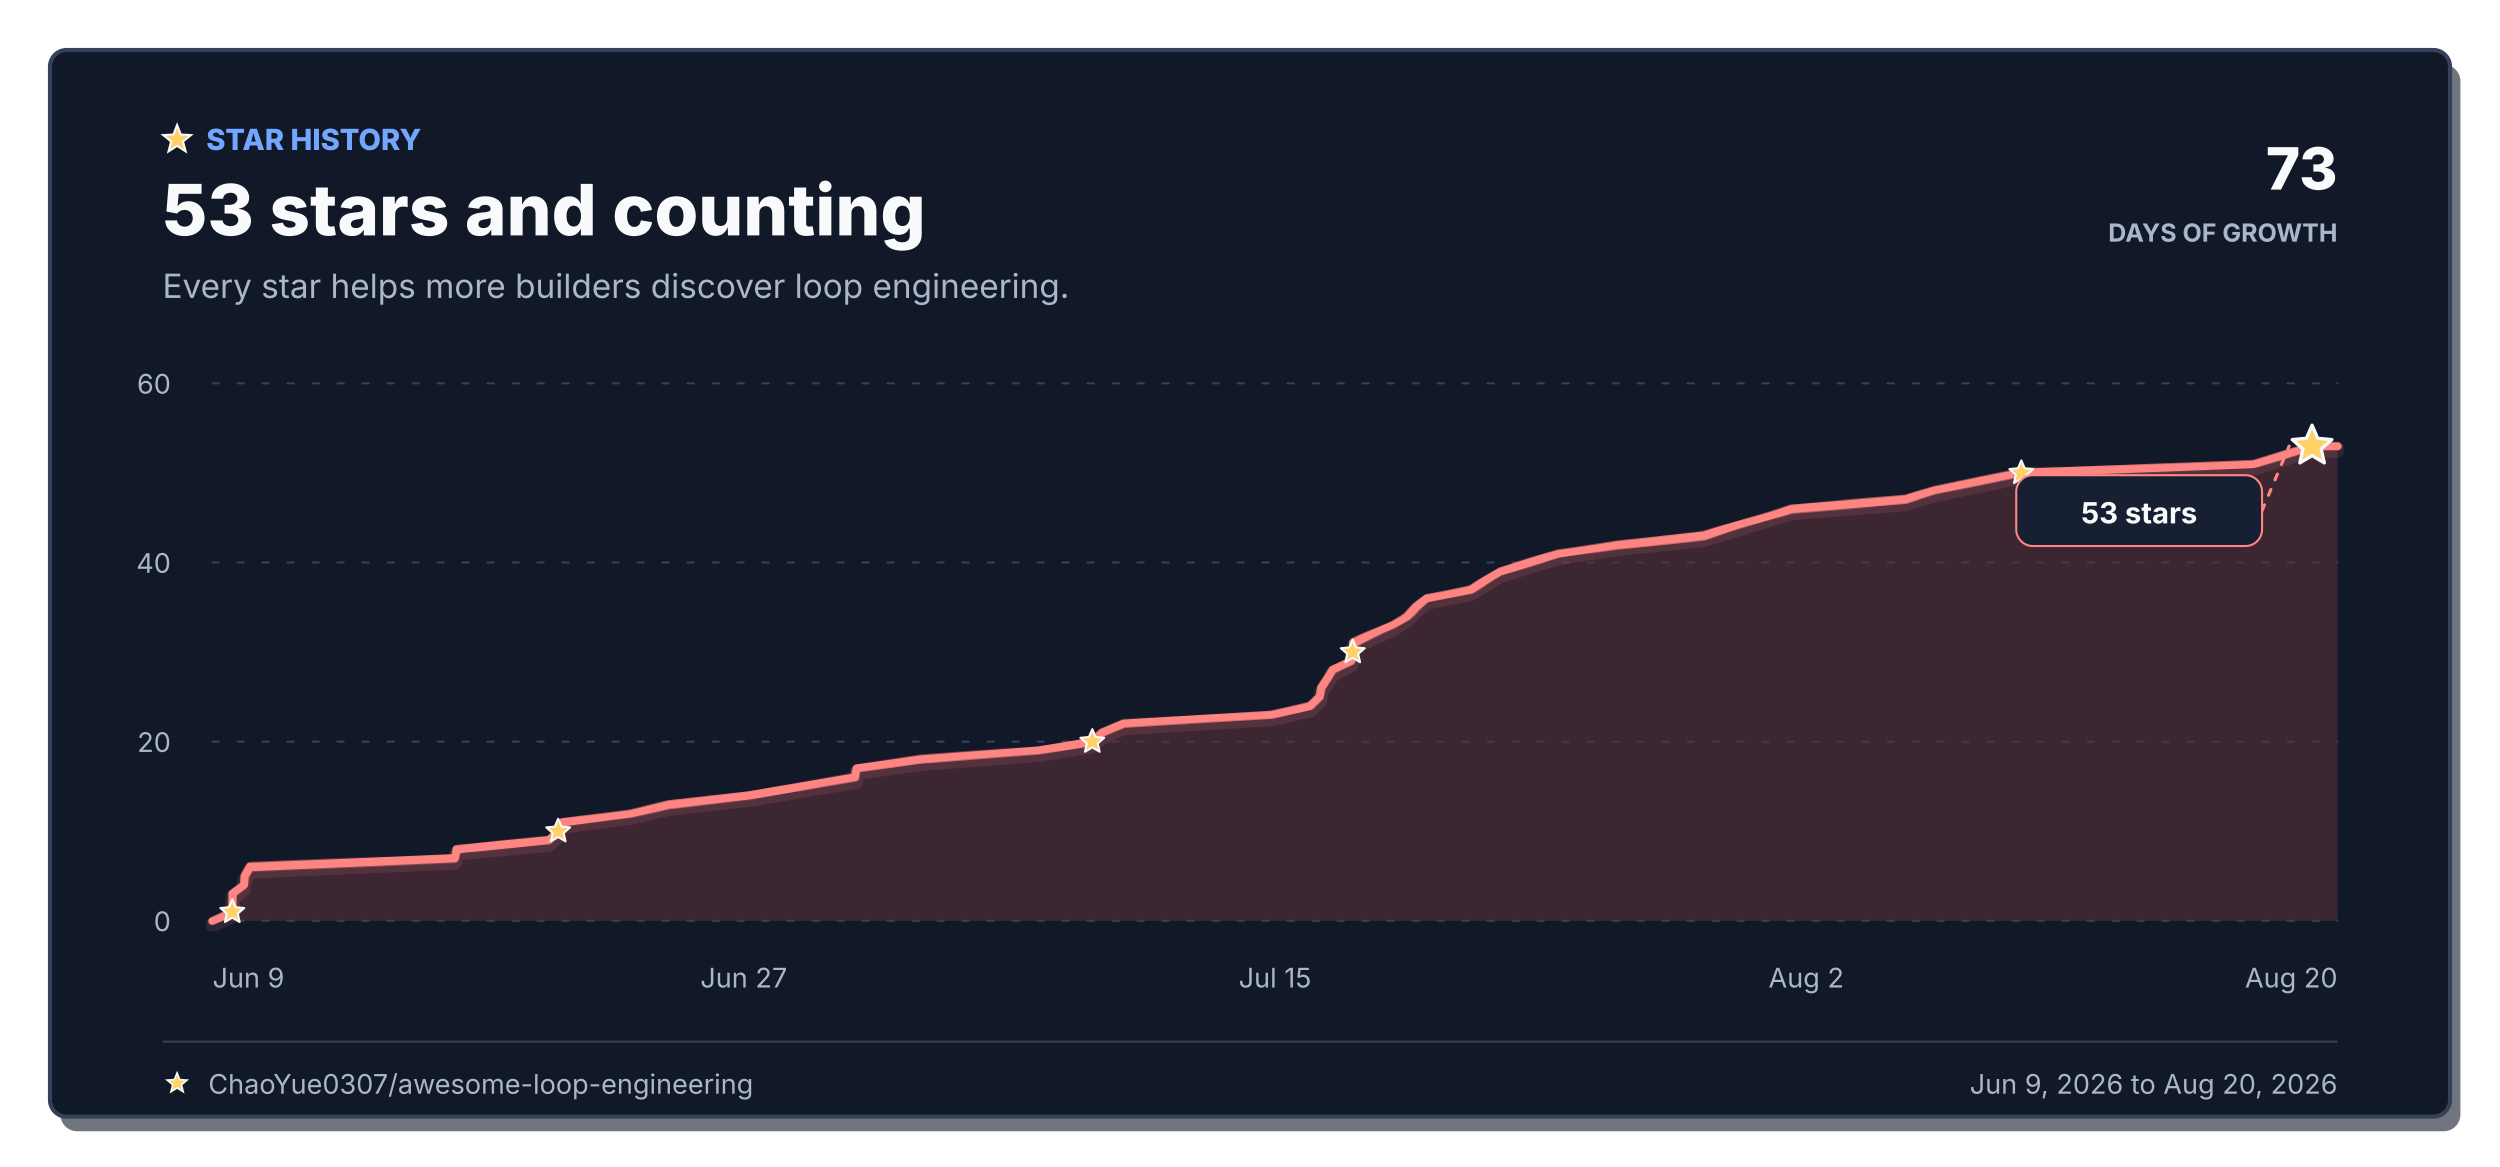
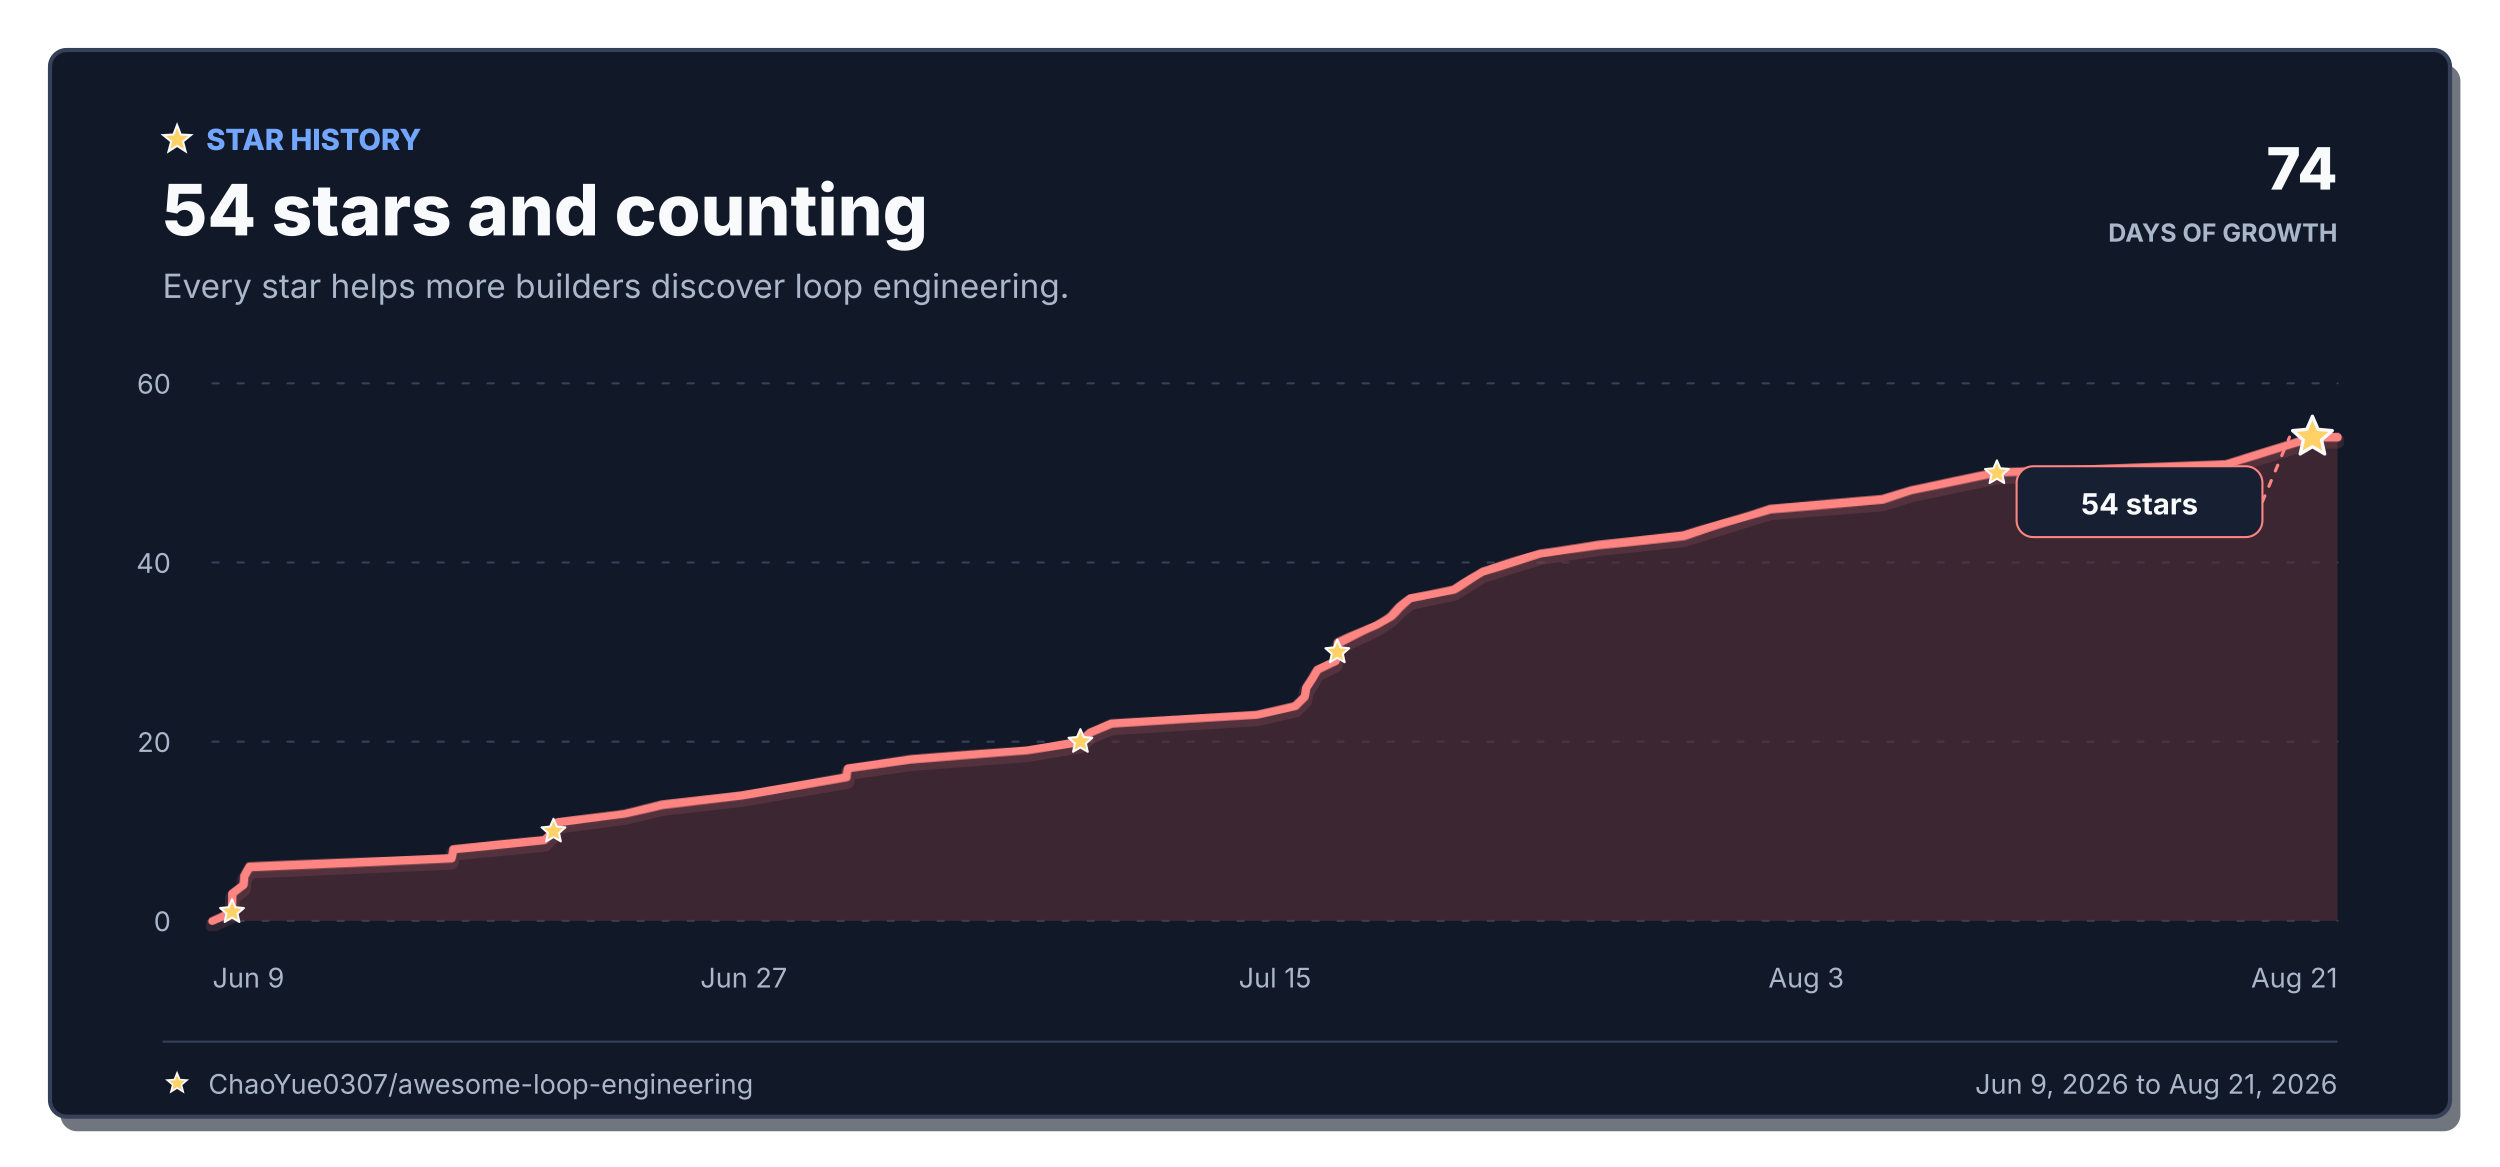
<svg xmlns="http://www.w3.org/2000/svg" width="1200" height="560" viewBox="0 0 1200 560" role="img" aria-labelledby="title desc">
  <style>
    text { font-family: ui-rounded, 'SF Pro Rounded', 'Nunito Sans', -apple-system, BlinkMacSystemFont, 'Segoe UI', sans-serif; letter-spacing: 0; }
  </style>
  <defs>
    <filter id="rough-line" x="-3%" y="-6%" width="106%" height="112%">
      <feTurbulence type="fractalNoise" baseFrequency="0.008 0.12" numOctaves="1" seed="17" result="noise" />
      <feDisplacementMap in="SourceGraphic" in2="noise" scale="1.2" xChannelSelector="R" yChannelSelector="G" />
    </filter>
    <clipPath id="plot-clip">
      <rect x="99" y="179" width="1026" height="268" />
    </clipPath>
  </defs>
  <rect x="29" y="31" width="1152" height="512" rx="8" fill="#0B1220" opacity="0.58" />
  <rect x="24" y="24" width="1152" height="512" rx="8" fill="#111827" stroke="#344158" stroke-width="2" />
  <path d="M 85 60 L 86.76 64.57 L 91.66 64.84 L 87.85 67.93 L 89.11 72.66 L 85 70 L 80.89 72.66 L 82.15 67.93 L 78.34 64.84 L 83.24 64.57 Z" fill="#FFD166" stroke="#F8FAFC" stroke-width="1" />
  <text x="99" y="72" fill="#73A7FF" font-size="14" font-weight="800">STAR HISTORY</text>
-   <text x="78" y="113" fill="#F8FAFC" font-size="34" font-weight="760">53 stars and counting</text>
+   <text x="78" y="113" fill="#F8FAFC" font-size="34" font-weight="760">54 stars and counting</text>
  <text x="78" y="143" fill="#AAB6CA" font-size="16">Every star helps more builders discover loop engineering.</text>
-   <text x="1122" y="91" fill="#F8FAFC" font-size="28" font-weight="760" text-anchor="end">73</text>
+   <text x="1122" y="91" fill="#F8FAFC" font-size="28" font-weight="760" text-anchor="end">74</text>
  <text x="1122" y="116" fill="#AAB6CA" font-size="12" font-weight="750" text-anchor="end">DAYS OF GROWTH</text>
  <line x1="102" y1="442" x2="1122" y2="442" stroke="#354158" stroke-width="1" stroke-dasharray="3 9" stroke-linecap="round" />
  <text x="82" y="446.94" fill="#AAB6CA" font-size="13" text-anchor="end">0</text>
  <line x1="102" y1="356" x2="1122" y2="356" stroke="#354158" stroke-width="1" stroke-dasharray="3 9" stroke-linecap="round" />
  <text x="82" y="360.94" fill="#AAB6CA" font-size="13" text-anchor="end">20</text>
  <line x1="102" y1="270" x2="1122" y2="270" stroke="#354158" stroke-width="1" stroke-dasharray="3 9" stroke-linecap="round" />
  <text x="82" y="274.94" fill="#AAB6CA" font-size="13" text-anchor="end">40</text>
  <line x1="102" y1="184" x2="1122" y2="184" stroke="#354158" stroke-width="1" stroke-dasharray="3 9" stroke-linecap="round" />
  <text x="82" y="188.94" fill="#AAB6CA" font-size="13" text-anchor="end">60</text>
  <text x="102" y="474" fill="#AAB6CA" font-size="13" text-anchor="start">Jun 9</text>
  <text x="357" y="474" fill="#AAB6CA" font-size="13" text-anchor="middle">Jun 27</text>
  <text x="612" y="474" fill="#AAB6CA" font-size="13" text-anchor="middle">Jul 15</text>
-   <text x="867" y="474" fill="#AAB6CA" font-size="13" text-anchor="middle">Aug 2</text>
-   <text x="1122" y="474" fill="#AAB6CA" font-size="13" text-anchor="end">Aug 20</text>
+   <text x="867" y="474" fill="#AAB6CA" font-size="13" text-anchor="middle">Aug 3</text>
+   <text x="1122" y="474" fill="#AAB6CA" font-size="13" text-anchor="end">Aug 21</text>
  <g clip-path="url(#plot-clip)">
-     <path d="M 102 442 L 111.5 437.7 L 111.61 433.4 L 111.63 429.1 L 117.06 424.8 L 117.38 420.5 L 119.99 416.2 L 218.3 411.9 L 219.13 407.6 L 263.69 403.3 L 267.92 399 L 269.99 394.7 L 302.73 390.4 L 321.08 386.1 L 359.41 381.8 L 384.95 377.5 L 410.75 373.2 L 411.3 368.9 L 441.83 364.6 L 498.33 360.3 L 524.3 356 L 529.01 351.7 L 539.4 347.4 L 610.3 343.1 L 629 338.8 L 633.45 334.5 L 634.17 330.2 L 637.03 325.9 L 639.58 321.6 L 648.45 317.3 L 649.3 313 L 649.56 308.7 L 659.22 304.4 L 668.38 300.1 L 675.14 295.8 L 679.6 291.5 L 684.91 287.2 L 706.08 282.9 L 720.1 274.3 L 747.95 265.7 L 776.23 261.4 L 817.77 257.1 L 859.85 244.2 L 914.63 239.9 L 928.52 235.6 L 970.25 227 L 1081.85 222.7 L 1109.79 214.1 L 1122 214.1 V 442 H 102 Z" fill="#572F38" opacity="0.6" />
-     <path d="M 102 442 L 111.5 437.7 L 111.61 433.4 L 111.63 429.1 L 117.06 424.8 L 117.38 420.5 L 119.99 416.2 L 218.3 411.9 L 219.13 407.6 L 263.69 403.3 L 267.92 399 L 269.99 394.7 L 302.73 390.4 L 321.08 386.1 L 359.41 381.8 L 384.95 377.5 L 410.75 373.2 L 411.3 368.9 L 441.83 364.6 L 498.33 360.3 L 524.3 356 L 529.01 351.7 L 539.4 347.4 L 610.3 343.1 L 629 338.8 L 633.45 334.5 L 634.17 330.2 L 637.03 325.9 L 639.58 321.6 L 648.45 317.3 L 649.3 313 L 649.56 308.7 L 659.22 304.4 L 668.38 300.1 L 675.14 295.8 L 679.6 291.5 L 684.91 287.2 L 706.08 282.9 L 720.1 274.3 L 747.95 265.7 L 776.23 261.4 L 817.77 257.1 L 859.85 244.2 L 914.63 239.9 L 928.52 235.6 L 970.25 227 L 1081.85 222.7 L 1109.79 214.1 L 1122 214.1" fill="none" stroke="#FF8582" stroke-width="7" stroke-linejoin="round" stroke-linecap="round" opacity="0.13" transform="translate(0 2)" />
-     <path d="M 102 442 L 111.5 437.7 L 111.61 433.4 L 111.63 429.1 L 117.06 424.8 L 117.38 420.5 L 119.99 416.2 L 218.3 411.9 L 219.13 407.6 L 263.69 403.3 L 267.92 399 L 269.99 394.7 L 302.73 390.4 L 321.08 386.1 L 359.41 381.8 L 384.95 377.5 L 410.75 373.2 L 411.3 368.9 L 441.83 364.6 L 498.33 360.3 L 524.3 356 L 529.01 351.7 L 539.4 347.4 L 610.3 343.1 L 629 338.8 L 633.45 334.5 L 634.17 330.2 L 637.03 325.9 L 639.58 321.6 L 648.45 317.3 L 649.3 313 L 649.56 308.7 L 659.22 304.4 L 668.38 300.1 L 675.14 295.8 L 679.6 291.5 L 684.91 287.2 L 706.08 282.9 L 720.1 274.3 L 747.95 265.7 L 776.23 261.4 L 817.77 257.1 L 859.85 244.2 L 914.63 239.9 L 928.52 235.6 L 970.25 227 L 1081.85 222.7 L 1109.79 214.1 L 1122 214.1" fill="none" stroke="#FF8582" stroke-width="4" stroke-linejoin="round" stroke-linecap="round" filter="url(#rough-line)" />
+     <path d="M 102 442 L 111.37 437.7 L 111.48 433.4 L 111.5 429.1 L 116.86 424.8 L 117.17 420.5 L 119.75 416.2 L 216.73 411.9 L 217.55 407.6 L 261.51 403.3 L 265.67 399 L 267.72 394.7 L 300.02 390.4 L 318.12 386.1 L 355.93 381.8 L 381.13 377.5 L 406.58 373.2 L 407.12 368.9 L 437.24 364.6 L 492.97 360.3 L 518.59 356 L 523.24 351.7 L 533.49 347.4 L 603.43 343.1 L 621.88 338.8 L 626.27 334.5 L 626.98 330.2 L 629.8 325.9 L 632.32 321.6 L 641.06 317.3 L 641.91 313 L 642.16 308.7 L 651.69 304.4 L 660.72 300.1 L 667.4 295.8 L 671.79 291.5 L 677.04 287.2 L 697.91 282.9 L 711.74 274.3 L 739.22 265.7 L 767.12 261.4 L 808.09 257.1 L 849.6 244.2 L 903.65 239.9 L 917.35 235.6 L 958.52 227 L 1068.61 222.7 L 1096.18 214.1 L 1109.97 209.8 L 1122 209.8 V 442 H 102 Z" fill="#572F38" opacity="0.6" />
+     <path d="M 102 442 L 111.37 437.7 L 111.48 433.4 L 111.5 429.1 L 116.86 424.8 L 117.17 420.5 L 119.75 416.2 L 216.73 411.9 L 217.55 407.6 L 261.51 403.3 L 265.67 399 L 267.72 394.7 L 300.02 390.4 L 318.12 386.1 L 355.93 381.8 L 381.13 377.5 L 406.58 373.2 L 407.12 368.9 L 437.24 364.6 L 492.97 360.3 L 518.59 356 L 523.24 351.7 L 533.49 347.4 L 603.43 343.1 L 621.88 338.8 L 626.27 334.5 L 626.98 330.2 L 629.8 325.9 L 632.32 321.6 L 641.06 317.3 L 641.91 313 L 642.16 308.7 L 651.69 304.4 L 660.72 300.1 L 667.4 295.8 L 671.79 291.5 L 677.04 287.2 L 697.91 282.9 L 711.74 274.3 L 739.22 265.7 L 767.12 261.4 L 808.09 257.1 L 849.6 244.2 L 903.65 239.9 L 917.35 235.6 L 958.52 227 L 1068.61 222.7 L 1096.18 214.1 L 1109.97 209.8 L 1122 209.8" fill="none" stroke="#FF8582" stroke-width="7" stroke-linejoin="round" stroke-linecap="round" opacity="0.13" transform="translate(0 2)" />
+     <path d="M 102 442 L 111.37 437.7 L 111.48 433.4 L 111.5 429.1 L 116.86 424.8 L 117.17 420.5 L 119.75 416.2 L 216.73 411.9 L 217.55 407.6 L 261.51 403.3 L 265.67 399 L 267.72 394.7 L 300.02 390.4 L 318.12 386.1 L 355.93 381.8 L 381.13 377.5 L 406.58 373.2 L 407.12 368.9 L 437.24 364.6 L 492.97 360.3 L 518.59 356 L 523.24 351.7 L 533.49 347.4 L 603.43 343.1 L 621.88 338.8 L 626.27 334.5 L 626.98 330.2 L 629.8 325.9 L 632.32 321.6 L 641.06 317.3 L 641.91 313 L 642.16 308.7 L 651.69 304.4 L 660.72 300.1 L 667.4 295.8 L 671.79 291.5 L 677.04 287.2 L 697.91 282.9 L 711.74 274.3 L 739.22 265.7 L 767.12 261.4 L 808.09 257.1 L 849.6 244.2 L 903.65 239.9 L 917.35 235.6 L 958.52 227 L 1068.61 222.7 L 1096.18 214.1 L 1109.97 209.8 L 1122 209.8" fill="none" stroke="#FF8582" stroke-width="4" stroke-linejoin="round" stroke-linecap="round" filter="url(#rough-line)" />
  </g>
-   <path d="M 111.5 431.7 L 113.12 435.47 L 117.2 435.85 L 114.12 438.55 L 115.02 442.55 L 111.5 440.46 L 107.97 442.55 L 108.87 438.55 L 105.79 435.85 L 109.88 435.47 Z" fill="#FFD166" stroke="#F8FAFC" stroke-width="1" stroke-linejoin="round" />
-   <path d="M 267.92 393 L 269.54 396.77 L 273.62 397.15 L 270.54 399.85 L 271.44 403.85 L 267.92 401.76 L 264.39 403.85 L 265.29 399.85 L 262.21 397.15 L 266.29 396.77 Z" fill="#FFD166" stroke="#F8FAFC" stroke-width="1" stroke-linejoin="round" />
-   <path d="M 524.3 350 L 525.92 353.77 L 530.01 354.15 L 526.92 356.85 L 527.83 360.85 L 524.3 358.76 L 520.77 360.85 L 521.67 356.85 L 518.59 354.15 L 522.68 353.77 Z" fill="#FFD166" stroke="#F8FAFC" stroke-width="1" stroke-linejoin="round" />
-   <path d="M 649.3 307 L 650.92 310.77 L 655.01 311.15 L 651.93 313.85 L 652.83 317.85 L 649.3 315.76 L 645.78 317.85 L 646.68 313.85 L 643.6 311.15 L 647.68 310.77 Z" fill="#FFD166" stroke="#F8FAFC" stroke-width="1" stroke-linejoin="round" />
-   <path d="M 970.25 221 L 971.87 224.77 L 975.96 225.15 L 972.87 227.85 L 973.78 231.85 L 970.25 229.76 L 966.72 231.85 L 967.62 227.85 L 964.54 225.15 L 968.63 224.77 Z" fill="#FFD166" stroke="#F8FAFC" stroke-width="1" stroke-linejoin="round" />
-   <path d="M 1109.79 204.1 L 1112.5 210.38 L 1119.3 211.01 L 1114.17 215.52 L 1115.67 222.19 L 1109.79 218.7 L 1103.92 222.19 L 1105.42 215.52 L 1100.28 211.01 L 1107.09 210.38 Z" fill="#FFD166" stroke="#F8FAFC" stroke-width="1.6" stroke-linejoin="round" />
-   <path d="M 1085.79 245.1 L 1098.79 214.1" fill="none" stroke="#FF8582" stroke-width="1.5" stroke-dasharray="3 5" stroke-linecap="round" />
-   <rect x="967.79" y="228.1" width="118" height="34" rx="8" fill="#172033" stroke="#FF8582" />
-   <text x="1026.79" y="251.22" fill="#F8FAFC" font-size="14" font-weight="700" text-anchor="middle">53 stars</text>
+   <path d="M 111.37 431.7 L 112.99 435.47 L 117.08 435.85 L 113.99 438.55 L 114.9 442.55 L 111.37 440.46 L 107.84 442.55 L 108.74 438.55 L 105.66 435.85 L 109.75 435.47 Z" fill="#FFD166" stroke="#F8FAFC" stroke-width="1" stroke-linejoin="round" />
+   <path d="M 265.67 393 L 267.3 396.77 L 271.38 397.15 L 268.3 399.85 L 269.2 403.85 L 265.67 401.76 L 262.15 403.85 L 263.05 399.85 L 259.97 397.15 L 264.05 396.77 Z" fill="#FFD166" stroke="#F8FAFC" stroke-width="1" stroke-linejoin="round" />
+   <path d="M 518.59 350 L 520.21 353.77 L 524.3 354.15 L 521.22 356.85 L 522.12 360.85 L 518.59 358.76 L 515.07 360.85 L 515.97 356.85 L 512.89 354.15 L 516.97 353.77 Z" fill="#FFD166" stroke="#F8FAFC" stroke-width="1" stroke-linejoin="round" />
+   <path d="M 641.91 307 L 643.53 310.77 L 647.61 311.15 L 644.53 313.85 L 645.43 317.85 L 641.91 315.76 L 638.38 317.85 L 639.28 313.85 L 636.2 311.15 L 640.28 310.77 Z" fill="#FFD166" stroke="#F8FAFC" stroke-width="1" stroke-linejoin="round" />
+   <path d="M 958.52 221 L 960.14 224.77 L 964.22 225.15 L 961.14 227.85 L 962.04 231.85 L 958.52 229.76 L 954.99 231.85 L 955.89 227.85 L 952.81 225.15 L 956.89 224.77 Z" fill="#FFD166" stroke="#F8FAFC" stroke-width="1" stroke-linejoin="round" />
+   <path d="M 1109.97 199.8 L 1112.67 206.08 L 1119.48 206.71 L 1114.34 211.22 L 1115.85 217.89 L 1109.97 214.4 L 1104.09 217.89 L 1105.59 211.22 L 1100.46 206.71 L 1107.26 206.08 Z" fill="#FFD166" stroke="#F8FAFC" stroke-width="1.6" stroke-linejoin="round" />
+   <path d="M 1085.97 240.8 L 1098.97 209.8" fill="none" stroke="#FF8582" stroke-width="1.5" stroke-dasharray="3 5" stroke-linecap="round" />
+   <rect x="967.97" y="223.8" width="118" height="34" rx="8" fill="#172033" stroke="#FF8582" />
+   <text x="1026.97" y="246.92" fill="#F8FAFC" font-size="14" font-weight="700" text-anchor="middle">54 stars</text>
  <line x1="78" y1="500" x2="1122" y2="500" stroke="#344158" />
  <path d="M 85 515 L 86.29 518.22 L 89.76 518.45 L 87.09 520.68 L 87.94 524.05 L 85 522.2 L 82.06 524.05 L 82.91 520.68 L 80.24 518.45 L 83.71 518.22 Z" fill="#FFD166" stroke="#F8FAFC" stroke-width="0.8" />
  <text x="100" y="525" fill="#AAB6CA" font-size="13">ChaoYue0307/awesome-loop-engineering</text>
-   <text x="1122" y="525" fill="#AAB6CA" font-size="13" text-anchor="end">Jun 9, 2026 to Aug 20, 2026</text>
+   <text x="1122" y="525" fill="#AAB6CA" font-size="13" text-anchor="end">Jun 9, 2026 to Aug 21, 2026</text>
</svg>
